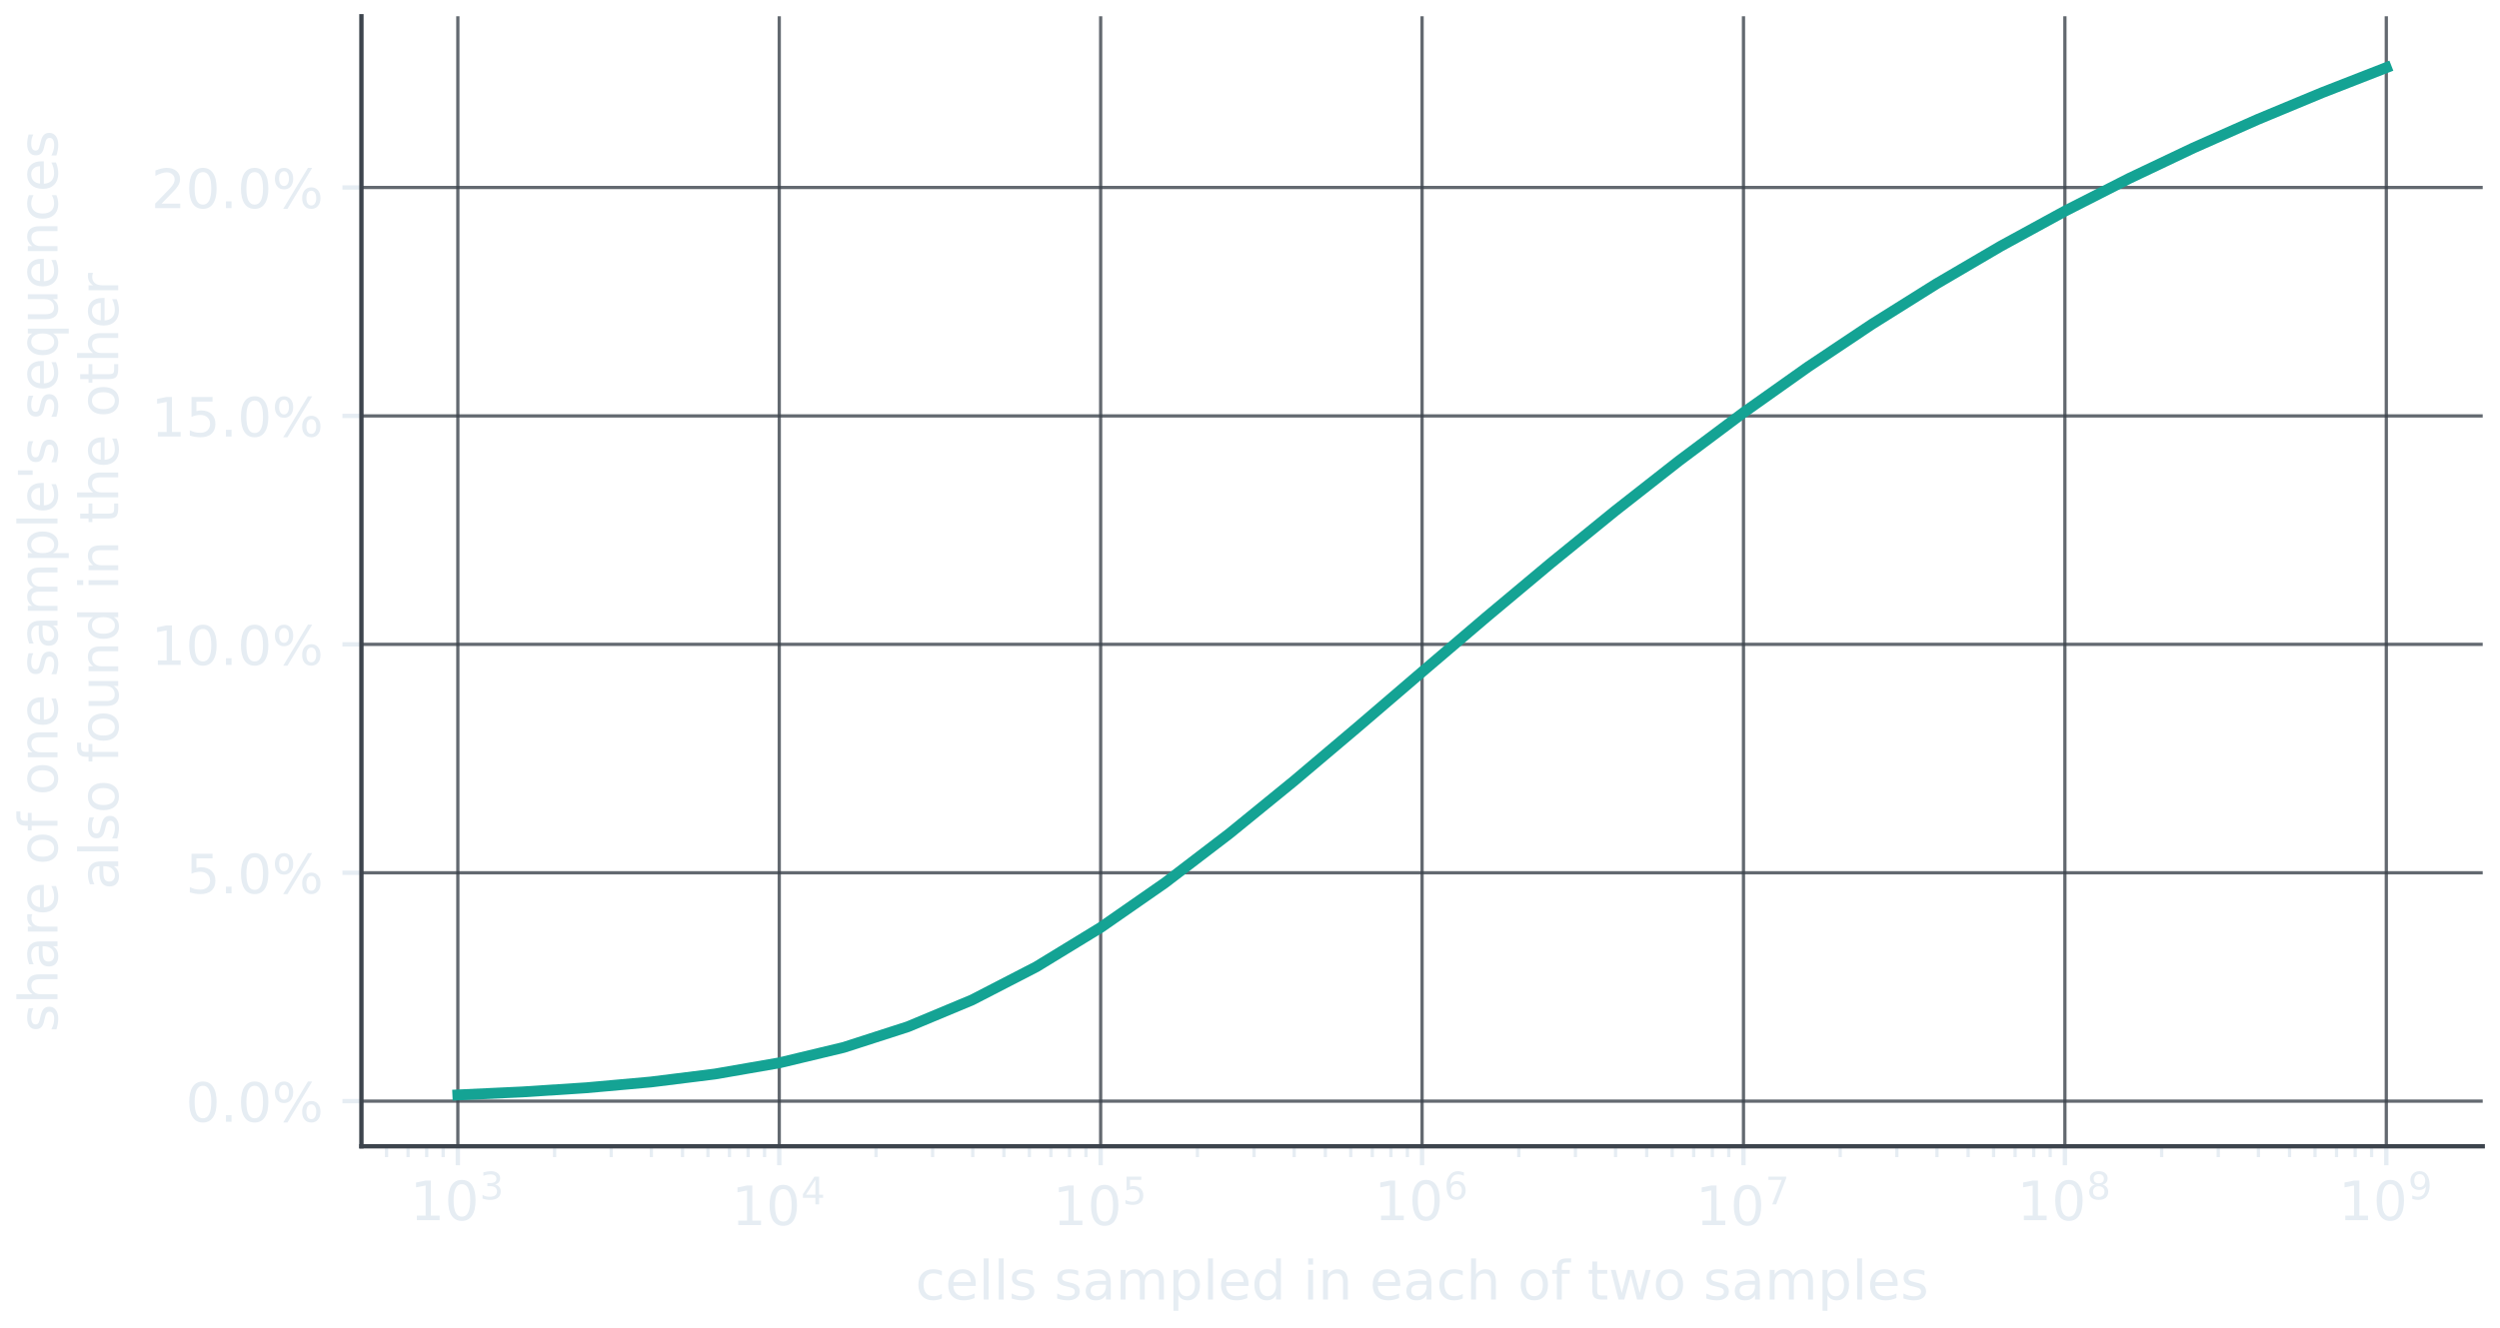
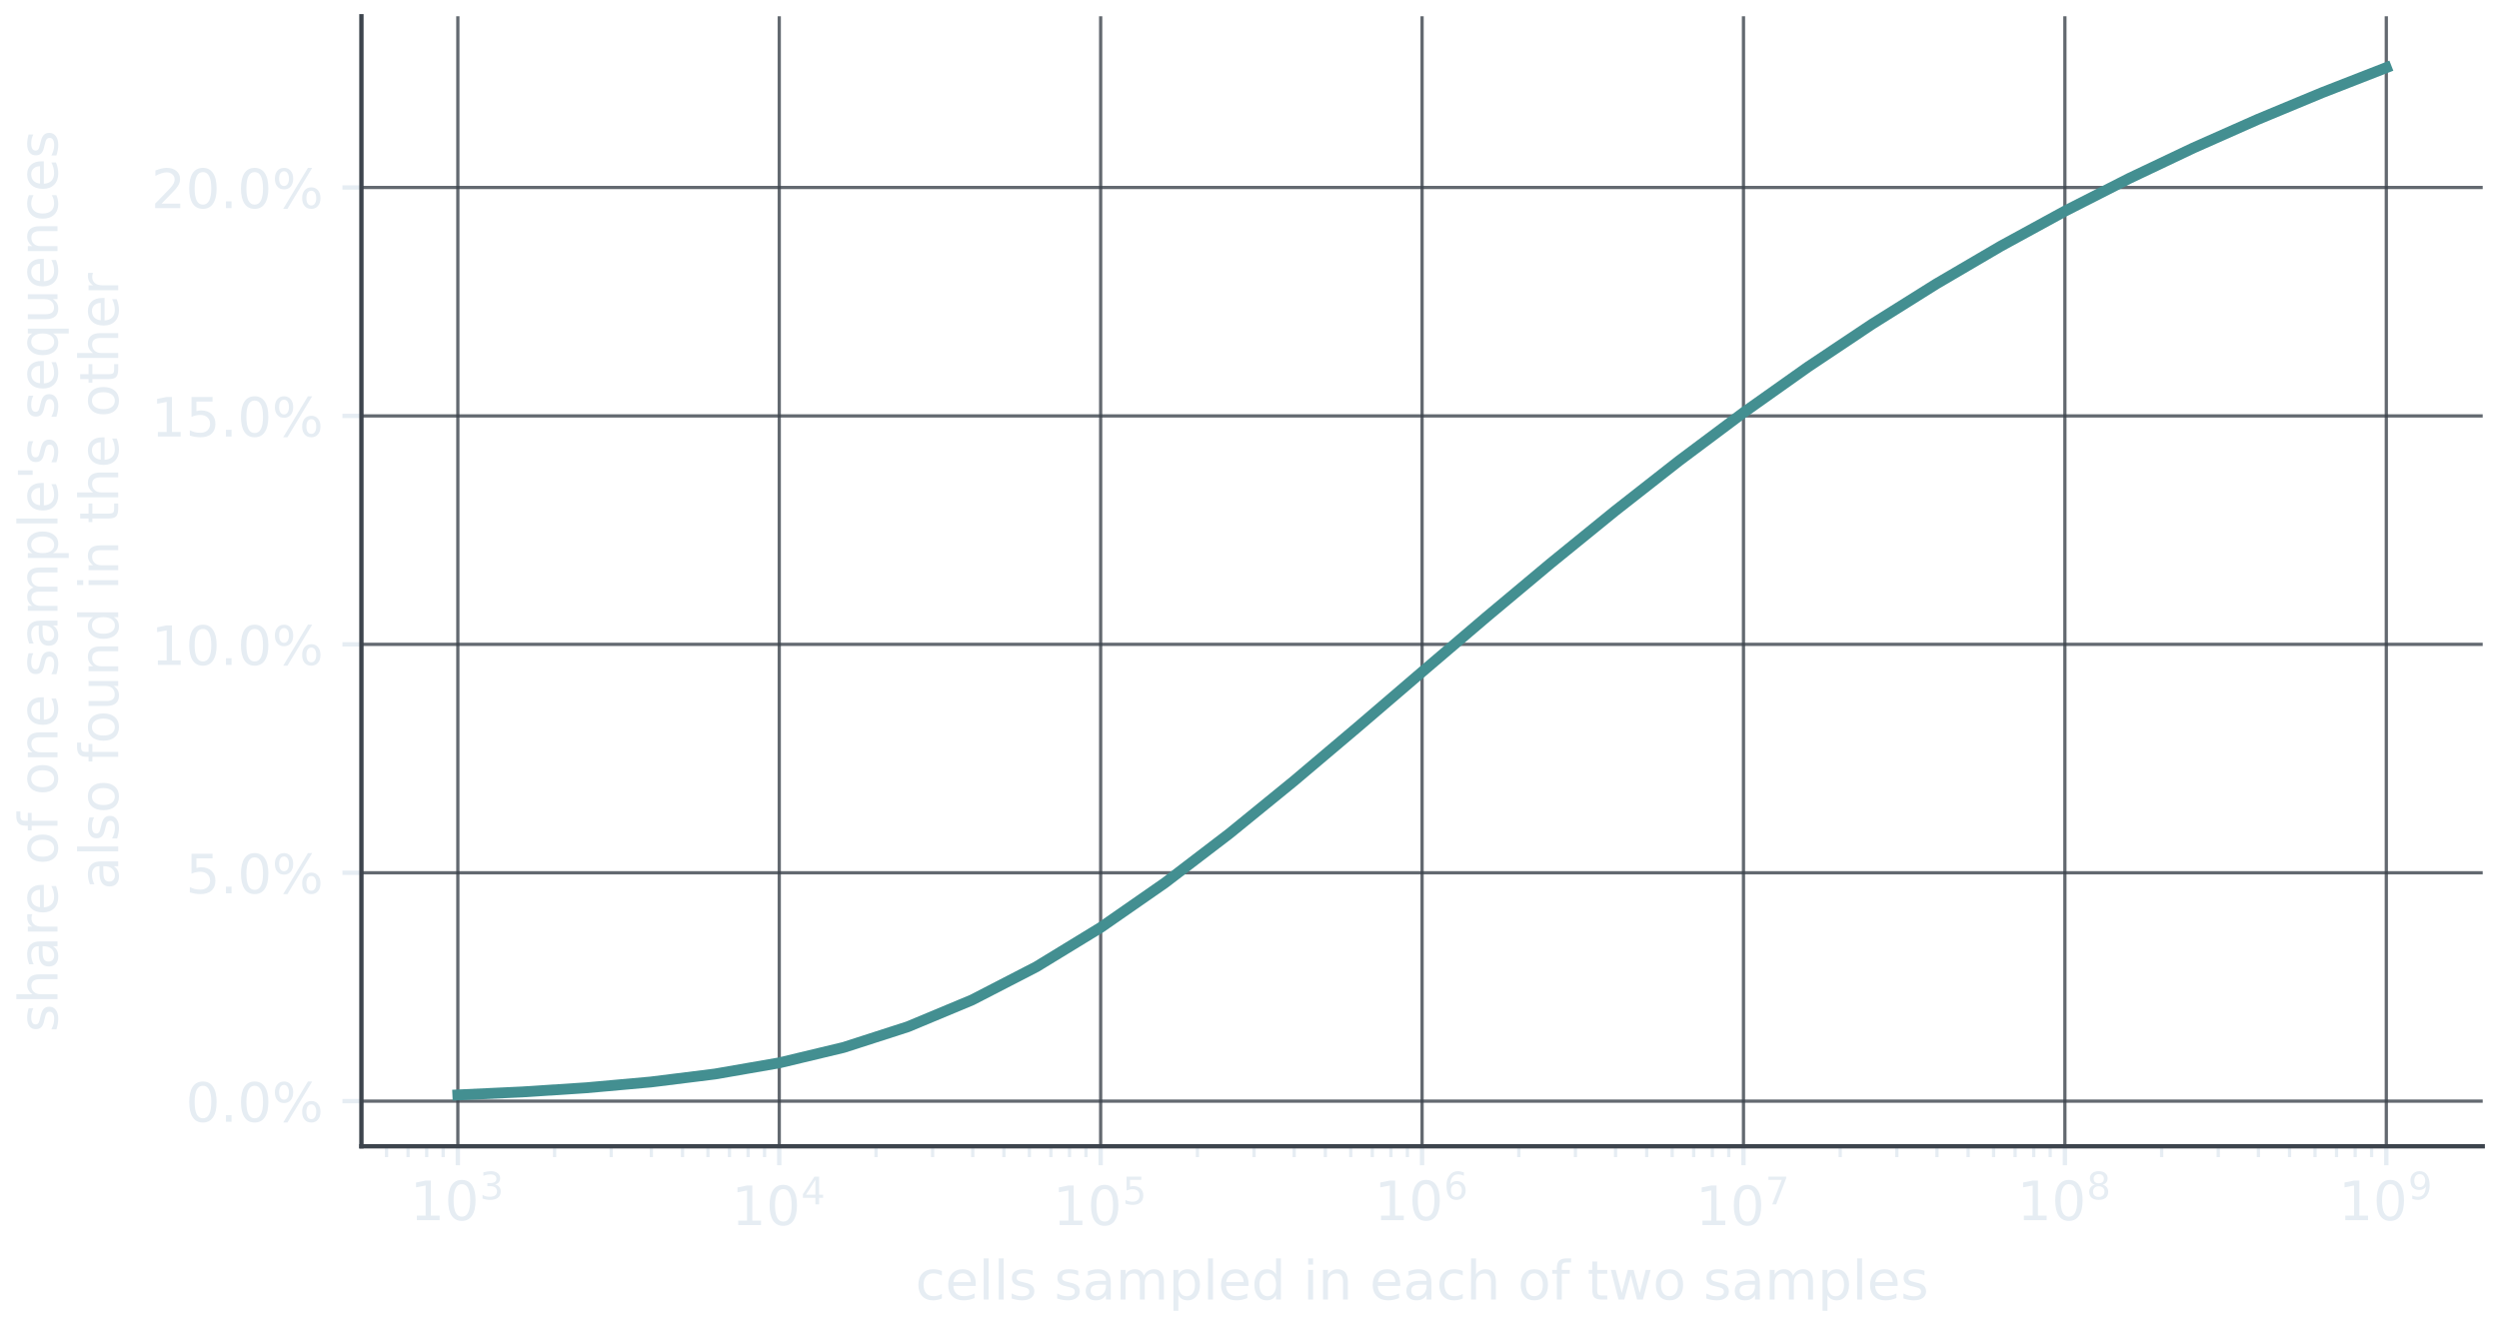
<svg xmlns="http://www.w3.org/2000/svg" xmlns:xlink="http://www.w3.org/1999/xlink" width="460.8pt" height="244.8pt" viewBox="0 0 460.8 244.8" version="1.1">
  <defs>
    <style type="text/css">*{stroke-linejoin: round; stroke-linecap: butt}</style>
  </defs>
  <g id="figure_1">
    <g id="patch_1">
      <path d="M 0 244.8  L 460.8 244.8  L 460.8 0  L 0 0  L 0 244.8  z " style="fill: none; opacity: 0" />
    </g>
    <g id="axes_1">
      <g id="patch_2">
        <path d="M 66.643 211.444  L 457.8 211.444  L 457.8 3  L 66.643 3  L 66.643 211.444  z " style="fill: none" />
      </g>
      <g id="matplotlib.axis_1">
        <g id="xtick_1">
          <g id="line2d_1">
            <path d="M 84.423 211.444  L 84.423 3  " clip-path="url(#p7f8b8dac04)" style="fill: none; stroke: #3d444d; stroke-opacity: 0.8; stroke-width: 0.6; stroke-linecap: square" />
          </g>
          <g id="line2d_2">
            <defs>
              <path id="m35005625c3" d="M 0 0  L 0 3.5  " style="stroke: #e6edf3; stroke-width: 0.8" />
            </defs>
            <g>
              <use xlink:href="#m35005625c3" x="84.423" y="211.444" style="fill: #e6edf3; stroke: #e6edf3; stroke-width: 0.8" />
            </g>
          </g>
          <g id="text_1">
            <g style="fill: #e6edf3" transform="translate(75.6232 226.0419)">
              <text>
                <tspan x="0" y="-0.977" style="font-size: 10px; font-family: 'DejaVu Sans'; fill: #e6edf3">1</tspan>
                <tspan x="6.362" y="-0.977" style="font-size: 10px; font-family: 'DejaVu Sans'; fill: #e6edf3">0</tspan>
                <tspan x="12.82" y="-4.805" style="font-size: 7px; font-family: 'DejaVu Sans'; fill: #e6edf3">3</tspan>
              </text>
            </g>
          </g>
        </g>
        <g id="xtick_2">
          <g id="line2d_3">
            <path d="M 143.689 211.444  L 143.689 3  " clip-path="url(#p7f8b8dac04)" style="fill: none; stroke: #3d444d; stroke-opacity: 0.8; stroke-width: 0.6; stroke-linecap: square" />
          </g>
          <g id="line2d_4">
            <g>
              <use xlink:href="#m35005625c3" x="143.689" y="211.444" style="fill: #e6edf3; stroke: #e6edf3; stroke-width: 0.8" />
            </g>
          </g>
          <g id="text_2">
            <g style="fill: #e6edf3" transform="translate(134.8893 226.0419)">
              <text>
                <tspan x="0" y="-0.064" style="font-size: 10px; font-family: 'DejaVu Sans'; fill: #e6edf3">1</tspan>
                <tspan x="6.362" y="-0.064" style="font-size: 10px; font-family: 'DejaVu Sans'; fill: #e6edf3">0</tspan>
                <tspan x="12.82" y="-3.892" style="font-size: 7px; font-family: 'DejaVu Sans'; fill: #e6edf3">4</tspan>
              </text>
            </g>
          </g>
        </g>
        <g id="xtick_3">
          <g id="line2d_5">
            <path d="M 202.955 211.444  L 202.955 3  " clip-path="url(#p7f8b8dac04)" style="fill: none; stroke: #3d444d; stroke-opacity: 0.8; stroke-width: 0.6; stroke-linecap: square" />
          </g>
          <g id="line2d_6">
            <g>
              <use xlink:href="#m35005625c3" x="202.955" y="211.444" style="fill: #e6edf3; stroke: #e6edf3; stroke-width: 0.8" />
            </g>
          </g>
          <g id="text_3">
            <g style="fill: #e6edf3" transform="translate(194.1554 226.0419)">
              <text>
                <tspan x="0" y="-0.064" style="font-size: 10px; font-family: 'DejaVu Sans'; fill: #e6edf3">1</tspan>
                <tspan x="6.362" y="-0.064" style="font-size: 10px; font-family: 'DejaVu Sans'; fill: #e6edf3">0</tspan>
                <tspan x="12.82" y="-3.892" style="font-size: 7px; font-family: 'DejaVu Sans'; fill: #e6edf3">5</tspan>
              </text>
            </g>
          </g>
        </g>
        <g id="xtick_4">
          <g id="line2d_7">
            <path d="M 262.222 211.444  L 262.222 3  " clip-path="url(#p7f8b8dac04)" style="fill: none; stroke: #3d444d; stroke-opacity: 0.8; stroke-width: 0.6; stroke-linecap: square" />
          </g>
          <g id="line2d_8">
            <g>
              <use xlink:href="#m35005625c3" x="262.222" y="211.444" style="fill: #e6edf3; stroke: #e6edf3; stroke-width: 0.8" />
            </g>
          </g>
          <g id="text_4">
            <g style="fill: #e6edf3" transform="translate(253.4216 226.0419)">
              <text>
                <tspan x="0" y="-0.977" style="font-size: 10px; font-family: 'DejaVu Sans'; fill: #e6edf3">1</tspan>
                <tspan x="6.362" y="-0.977" style="font-size: 10px; font-family: 'DejaVu Sans'; fill: #e6edf3">0</tspan>
                <tspan x="12.82" y="-4.805" style="font-size: 7px; font-family: 'DejaVu Sans'; fill: #e6edf3">6</tspan>
              </text>
            </g>
          </g>
        </g>
        <g id="xtick_5">
          <g id="line2d_9">
            <path d="M 321.488 211.444  L 321.488 3  " clip-path="url(#p7f8b8dac04)" style="fill: none; stroke: #3d444d; stroke-opacity: 0.8; stroke-width: 0.6; stroke-linecap: square" />
          </g>
          <g id="line2d_10">
            <g>
              <use xlink:href="#m35005625c3" x="321.488" y="211.444" style="fill: #e6edf3; stroke: #e6edf3; stroke-width: 0.8" />
            </g>
          </g>
          <g id="text_5">
            <g style="fill: #e6edf3" transform="translate(312.6877 226.0419)">
              <text>
                <tspan x="0" y="-0.064" style="font-size: 10px; font-family: 'DejaVu Sans'; fill: #e6edf3">1</tspan>
                <tspan x="6.362" y="-0.064" style="font-size: 10px; font-family: 'DejaVu Sans'; fill: #e6edf3">0</tspan>
                <tspan x="12.82" y="-3.892" style="font-size: 7px; font-family: 'DejaVu Sans'; fill: #e6edf3">7</tspan>
              </text>
            </g>
          </g>
        </g>
        <g id="xtick_6">
          <g id="line2d_11">
            <path d="M 380.754 211.444  L 380.754 3  " clip-path="url(#p7f8b8dac04)" style="fill: none; stroke: #3d444d; stroke-opacity: 0.8; stroke-width: 0.6; stroke-linecap: square" />
          </g>
          <g id="line2d_12">
            <g>
              <use xlink:href="#m35005625c3" x="380.754" y="211.444" style="fill: #e6edf3; stroke: #e6edf3; stroke-width: 0.8" />
            </g>
          </g>
          <g id="text_6">
            <g style="fill: #e6edf3" transform="translate(371.9538 226.0419)">
              <text>
                <tspan x="0" y="-0.977" style="font-size: 10px; font-family: 'DejaVu Sans'; fill: #e6edf3">1</tspan>
                <tspan x="6.362" y="-0.977" style="font-size: 10px; font-family: 'DejaVu Sans'; fill: #e6edf3">0</tspan>
                <tspan x="12.82" y="-4.805" style="font-size: 7px; font-family: 'DejaVu Sans'; fill: #e6edf3">8</tspan>
              </text>
            </g>
          </g>
        </g>
        <g id="xtick_7">
          <g id="line2d_13">
            <path d="M 440.02 211.444  L 440.02 3  " clip-path="url(#p7f8b8dac04)" style="fill: none; stroke: #3d444d; stroke-opacity: 0.8; stroke-width: 0.6; stroke-linecap: square" />
          </g>
          <g id="line2d_14">
            <g>
              <use xlink:href="#m35005625c3" x="440.02" y="211.444" style="fill: #e6edf3; stroke: #e6edf3; stroke-width: 0.8" />
            </g>
          </g>
          <g id="text_7">
            <g style="fill: #e6edf3" transform="translate(431.2199 226.0419)">
              <text>
                <tspan x="0" y="-0.977" style="font-size: 10px; font-family: 'DejaVu Sans'; fill: #e6edf3">1</tspan>
                <tspan x="6.362" y="-0.977" style="font-size: 10px; font-family: 'DejaVu Sans'; fill: #e6edf3">0</tspan>
                <tspan x="12.82" y="-4.805" style="font-size: 7px; font-family: 'DejaVu Sans'; fill: #e6edf3">9</tspan>
              </text>
            </g>
          </g>
        </g>
        <g id="xtick_8">
          <g id="line2d_15">
            <defs>
              <path id="m36491c9b30" d="M 0 0  L 0 2  " style="stroke: #e6edf3; stroke-width: 0.6" />
            </defs>
            <g>
              <use xlink:href="#m36491c9b30" x="71.275" y="211.444" style="fill: #e6edf3; stroke: #e6edf3; stroke-width: 0.6" />
            </g>
          </g>
        </g>
        <g id="xtick_9">
          <g id="line2d_16">
            <g>
              <use xlink:href="#m36491c9b30" x="75.243" y="211.444" style="fill: #e6edf3; stroke: #e6edf3; stroke-width: 0.6" />
            </g>
          </g>
        </g>
        <g id="xtick_10">
          <g id="line2d_17">
            <g>
              <use xlink:href="#m36491c9b30" x="78.68" y="211.444" style="fill: #e6edf3; stroke: #e6edf3; stroke-width: 0.6" />
            </g>
          </g>
        </g>
        <g id="xtick_11">
          <g id="line2d_18">
            <g>
              <use xlink:href="#m36491c9b30" x="81.711" y="211.444" style="fill: #e6edf3; stroke: #e6edf3; stroke-width: 0.6" />
            </g>
          </g>
        </g>
        <g id="xtick_12">
          <g id="line2d_19">
            <g>
              <use xlink:href="#m36491c9b30" x="102.264" y="211.444" style="fill: #e6edf3; stroke: #e6edf3; stroke-width: 0.6" />
            </g>
          </g>
        </g>
        <g id="xtick_13">
          <g id="line2d_20">
            <g>
              <use xlink:href="#m36491c9b30" x="112.7" y="211.444" style="fill: #e6edf3; stroke: #e6edf3; stroke-width: 0.6" />
            </g>
          </g>
        </g>
        <g id="xtick_14">
          <g id="line2d_21">
            <g>
              <use xlink:href="#m36491c9b30" x="120.105" y="211.444" style="fill: #e6edf3; stroke: #e6edf3; stroke-width: 0.6" />
            </g>
          </g>
        </g>
        <g id="xtick_15">
          <g id="line2d_22">
            <g>
              <use xlink:href="#m36491c9b30" x="125.848" y="211.444" style="fill: #e6edf3; stroke: #e6edf3; stroke-width: 0.6" />
            </g>
          </g>
        </g>
        <g id="xtick_16">
          <g id="line2d_23">
            <g>
              <use xlink:href="#m36491c9b30" x="130.541" y="211.444" style="fill: #e6edf3; stroke: #e6edf3; stroke-width: 0.6" />
            </g>
          </g>
        </g>
        <g id="xtick_17">
          <g id="line2d_24">
            <g>
              <use xlink:href="#m36491c9b30" x="134.509" y="211.444" style="fill: #e6edf3; stroke: #e6edf3; stroke-width: 0.6" />
            </g>
          </g>
        </g>
        <g id="xtick_18">
          <g id="line2d_25">
            <g>
              <use xlink:href="#m36491c9b30" x="137.946" y="211.444" style="fill: #e6edf3; stroke: #e6edf3; stroke-width: 0.6" />
            </g>
          </g>
        </g>
        <g id="xtick_19">
          <g id="line2d_26">
            <g>
              <use xlink:href="#m36491c9b30" x="140.977" y="211.444" style="fill: #e6edf3; stroke: #e6edf3; stroke-width: 0.6" />
            </g>
          </g>
        </g>
        <g id="xtick_20">
          <g id="line2d_27">
            <g>
              <use xlink:href="#m36491c9b30" x="161.53" y="211.444" style="fill: #e6edf3; stroke: #e6edf3; stroke-width: 0.6" />
            </g>
          </g>
        </g>
        <g id="xtick_21">
          <g id="line2d_28">
            <g>
              <use xlink:href="#m36491c9b30" x="171.966" y="211.444" style="fill: #e6edf3; stroke: #e6edf3; stroke-width: 0.6" />
            </g>
          </g>
        </g>
        <g id="xtick_22">
          <g id="line2d_29">
            <g>
              <use xlink:href="#m36491c9b30" x="179.371" y="211.444" style="fill: #e6edf3; stroke: #e6edf3; stroke-width: 0.6" />
            </g>
          </g>
        </g>
        <g id="xtick_23">
          <g id="line2d_30">
            <g>
              <use xlink:href="#m36491c9b30" x="185.115" y="211.444" style="fill: #e6edf3; stroke: #e6edf3; stroke-width: 0.6" />
            </g>
          </g>
        </g>
        <g id="xtick_24">
          <g id="line2d_31">
            <g>
              <use xlink:href="#m36491c9b30" x="189.807" y="211.444" style="fill: #e6edf3; stroke: #e6edf3; stroke-width: 0.6" />
            </g>
          </g>
        </g>
        <g id="xtick_25">
          <g id="line2d_32">
            <g>
              <use xlink:href="#m36491c9b30" x="193.775" y="211.444" style="fill: #e6edf3; stroke: #e6edf3; stroke-width: 0.6" />
            </g>
          </g>
        </g>
        <g id="xtick_26">
          <g id="line2d_33">
            <g>
              <use xlink:href="#m36491c9b30" x="197.212" y="211.444" style="fill: #e6edf3; stroke: #e6edf3; stroke-width: 0.6" />
            </g>
          </g>
        </g>
        <g id="xtick_27">
          <g id="line2d_34">
            <g>
              <use xlink:href="#m36491c9b30" x="200.244" y="211.444" style="fill: #e6edf3; stroke: #e6edf3; stroke-width: 0.6" />
            </g>
          </g>
        </g>
        <g id="xtick_28">
          <g id="line2d_35">
            <g>
              <use xlink:href="#m36491c9b30" x="220.796" y="211.444" style="fill: #e6edf3; stroke: #e6edf3; stroke-width: 0.6" />
            </g>
          </g>
        </g>
        <g id="xtick_29">
          <g id="line2d_36">
            <g>
              <use xlink:href="#m36491c9b30" x="231.233" y="211.444" style="fill: #e6edf3; stroke: #e6edf3; stroke-width: 0.6" />
            </g>
          </g>
        </g>
        <g id="xtick_30">
          <g id="line2d_37">
            <g>
              <use xlink:href="#m36491c9b30" x="238.637" y="211.444" style="fill: #e6edf3; stroke: #e6edf3; stroke-width: 0.6" />
            </g>
          </g>
        </g>
        <g id="xtick_31">
          <g id="line2d_38">
            <g>
              <use xlink:href="#m36491c9b30" x="244.381" y="211.444" style="fill: #e6edf3; stroke: #e6edf3; stroke-width: 0.6" />
            </g>
          </g>
        </g>
        <g id="xtick_32">
          <g id="line2d_39">
            <g>
              <use xlink:href="#m36491c9b30" x="249.073" y="211.444" style="fill: #e6edf3; stroke: #e6edf3; stroke-width: 0.6" />
            </g>
          </g>
        </g>
        <g id="xtick_33">
          <g id="line2d_40">
            <g>
              <use xlink:href="#m36491c9b30" x="253.041" y="211.444" style="fill: #e6edf3; stroke: #e6edf3; stroke-width: 0.6" />
            </g>
          </g>
        </g>
        <g id="xtick_34">
          <g id="line2d_41">
            <g>
              <use xlink:href="#m36491c9b30" x="256.478" y="211.444" style="fill: #e6edf3; stroke: #e6edf3; stroke-width: 0.6" />
            </g>
          </g>
        </g>
        <g id="xtick_35">
          <g id="line2d_42">
            <g>
              <use xlink:href="#m36491c9b30" x="259.51" y="211.444" style="fill: #e6edf3; stroke: #e6edf3; stroke-width: 0.6" />
            </g>
          </g>
        </g>
        <g id="xtick_36">
          <g id="line2d_43">
            <g>
              <use xlink:href="#m36491c9b30" x="280.062" y="211.444" style="fill: #e6edf3; stroke: #e6edf3; stroke-width: 0.6" />
            </g>
          </g>
        </g>
        <g id="xtick_37">
          <g id="line2d_44">
            <g>
              <use xlink:href="#m36491c9b30" x="290.499" y="211.444" style="fill: #e6edf3; stroke: #e6edf3; stroke-width: 0.6" />
            </g>
          </g>
        </g>
        <g id="xtick_38">
          <g id="line2d_45">
            <g>
              <use xlink:href="#m36491c9b30" x="297.903" y="211.444" style="fill: #e6edf3; stroke: #e6edf3; stroke-width: 0.6" />
            </g>
          </g>
        </g>
        <g id="xtick_39">
          <g id="line2d_46">
            <g>
              <use xlink:href="#m36491c9b30" x="303.647" y="211.444" style="fill: #e6edf3; stroke: #e6edf3; stroke-width: 0.6" />
            </g>
          </g>
        </g>
        <g id="xtick_40">
          <g id="line2d_47">
            <g>
              <use xlink:href="#m36491c9b30" x="308.34" y="211.444" style="fill: #e6edf3; stroke: #e6edf3; stroke-width: 0.6" />
            </g>
          </g>
        </g>
        <g id="xtick_41">
          <g id="line2d_48">
            <g>
              <use xlink:href="#m36491c9b30" x="312.307" y="211.444" style="fill: #e6edf3; stroke: #e6edf3; stroke-width: 0.6" />
            </g>
          </g>
        </g>
        <g id="xtick_42">
          <g id="line2d_49">
            <g>
              <use xlink:href="#m36491c9b30" x="315.744" y="211.444" style="fill: #e6edf3; stroke: #e6edf3; stroke-width: 0.6" />
            </g>
          </g>
        </g>
        <g id="xtick_43">
          <g id="line2d_50">
            <g>
              <use xlink:href="#m36491c9b30" x="318.776" y="211.444" style="fill: #e6edf3; stroke: #e6edf3; stroke-width: 0.6" />
            </g>
          </g>
        </g>
        <g id="xtick_44">
          <g id="line2d_51">
            <g>
              <use xlink:href="#m36491c9b30" x="339.329" y="211.444" style="fill: #e6edf3; stroke: #e6edf3; stroke-width: 0.6" />
            </g>
          </g>
        </g>
        <g id="xtick_45">
          <g id="line2d_52">
            <g>
              <use xlink:href="#m36491c9b30" x="349.765" y="211.444" style="fill: #e6edf3; stroke: #e6edf3; stroke-width: 0.6" />
            </g>
          </g>
        </g>
        <g id="xtick_46">
          <g id="line2d_53">
            <g>
              <use xlink:href="#m36491c9b30" x="357.169" y="211.444" style="fill: #e6edf3; stroke: #e6edf3; stroke-width: 0.6" />
            </g>
          </g>
        </g>
        <g id="xtick_47">
          <g id="line2d_54">
            <g>
              <use xlink:href="#m36491c9b30" x="362.913" y="211.444" style="fill: #e6edf3; stroke: #e6edf3; stroke-width: 0.6" />
            </g>
          </g>
        </g>
        <g id="xtick_48">
          <g id="line2d_55">
            <g>
              <use xlink:href="#m36491c9b30" x="367.606" y="211.444" style="fill: #e6edf3; stroke: #e6edf3; stroke-width: 0.6" />
            </g>
          </g>
        </g>
        <g id="xtick_49">
          <g id="line2d_56">
            <g>
              <use xlink:href="#m36491c9b30" x="371.573" y="211.444" style="fill: #e6edf3; stroke: #e6edf3; stroke-width: 0.6" />
            </g>
          </g>
        </g>
        <g id="xtick_50">
          <g id="line2d_57">
            <g>
              <use xlink:href="#m36491c9b30" x="375.01" y="211.444" style="fill: #e6edf3; stroke: #e6edf3; stroke-width: 0.6" />
            </g>
          </g>
        </g>
        <g id="xtick_51">
          <g id="line2d_58">
            <g>
              <use xlink:href="#m36491c9b30" x="378.042" y="211.444" style="fill: #e6edf3; stroke: #e6edf3; stroke-width: 0.6" />
            </g>
          </g>
        </g>
        <g id="xtick_52">
          <g id="line2d_59">
            <g>
              <use xlink:href="#m36491c9b30" x="398.595" y="211.444" style="fill: #e6edf3; stroke: #e6edf3; stroke-width: 0.6" />
            </g>
          </g>
        </g>
        <g id="xtick_53">
          <g id="line2d_60">
            <g>
              <use xlink:href="#m36491c9b30" x="409.031" y="211.444" style="fill: #e6edf3; stroke: #e6edf3; stroke-width: 0.6" />
            </g>
          </g>
        </g>
        <g id="xtick_54">
          <g id="line2d_61">
            <g>
              <use xlink:href="#m36491c9b30" x="416.436" y="211.444" style="fill: #e6edf3; stroke: #e6edf3; stroke-width: 0.6" />
            </g>
          </g>
        </g>
        <g id="xtick_55">
          <g id="line2d_62">
            <g>
              <use xlink:href="#m36491c9b30" x="422.179" y="211.444" style="fill: #e6edf3; stroke: #e6edf3; stroke-width: 0.6" />
            </g>
          </g>
        </g>
        <g id="xtick_56">
          <g id="line2d_63">
            <g>
              <use xlink:href="#m36491c9b30" x="426.872" y="211.444" style="fill: #e6edf3; stroke: #e6edf3; stroke-width: 0.6" />
            </g>
          </g>
        </g>
        <g id="xtick_57">
          <g id="line2d_64">
            <g>
              <use xlink:href="#m36491c9b30" x="430.839" y="211.444" style="fill: #e6edf3; stroke: #e6edf3; stroke-width: 0.6" />
            </g>
          </g>
        </g>
        <g id="xtick_58">
          <g id="line2d_65">
            <g>
              <use xlink:href="#m36491c9b30" x="434.276" y="211.444" style="fill: #e6edf3; stroke: #e6edf3; stroke-width: 0.6" />
            </g>
          </g>
        </g>
        <g id="xtick_59">
          <g id="line2d_66">
            <g>
              <use xlink:href="#m36491c9b30" x="437.308" y="211.444" style="fill: #e6edf3; stroke: #e6edf3; stroke-width: 0.6" />
            </g>
          </g>
        </g>
        <g id="text_8">
          <text style="font-size: 10px; font-family: 'DejaVu Sans', 'Bitstream Vera Sans', 'Computer Modern Sans Serif', 'Lucida Grande', 'Verdana', 'Geneva', 'Lucid', 'Arial', 'Helvetica', 'Avant Garde', sans-serif; text-anchor: middle; fill: #e6edf3" x="262.222" y="239.72" transform="rotate(-0 262.2216 239.7201)">cells sampled in each of two samples</text>
        </g>
      </g>
      <g id="matplotlib.axis_2">
        <g id="ytick_1">
          <g id="line2d_67">
            <path d="M 66.643 203.119  L 457.8 203.119  " clip-path="url(#p7f8b8dac04)" style="fill: none; stroke: #3d444d; stroke-opacity: 0.8; stroke-width: 0.6; stroke-linecap: square" />
          </g>
          <g id="line2d_68">
            <defs>
              <path id="m396aa5f46c" d="M 0 0  L -3.5 0  " style="stroke: #e6edf3; stroke-width: 0.8" />
            </defs>
            <g>
              <use xlink:href="#m396aa5f46c" x="66.643" y="203.119" style="fill: #e6edf3; stroke: #e6edf3; stroke-width: 0.8" />
            </g>
          </g>
          <g id="text_9">
            <text style="font-size: 10px; font-family: 'DejaVu Sans', 'Bitstream Vera Sans', 'Computer Modern Sans Serif', 'Lucida Grande', 'Verdana', 'Geneva', 'Lucid', 'Arial', 'Helvetica', 'Avant Garde', sans-serif; text-anchor: end; fill: #e6edf3" x="59.643" y="206.919" transform="rotate(-0 59.64337 206.9186)">0.0%</text>
          </g>
        </g>
        <g id="ytick_2">
          <g id="line2d_69">
            <path d="M 66.643 160.987  L 457.8 160.987  " clip-path="url(#p7f8b8dac04)" style="fill: none; stroke: #3d444d; stroke-opacity: 0.8; stroke-width: 0.6; stroke-linecap: square" />
          </g>
          <g id="line2d_70">
            <g>
              <use xlink:href="#m396aa5f46c" x="66.643" y="160.987" style="fill: #e6edf3; stroke: #e6edf3; stroke-width: 0.8" />
            </g>
          </g>
          <g id="text_10">
            <text style="font-size: 10px; font-family: 'DejaVu Sans', 'Bitstream Vera Sans', 'Computer Modern Sans Serif', 'Lucida Grande', 'Verdana', 'Geneva', 'Lucid', 'Arial', 'Helvetica', 'Avant Garde', sans-serif; text-anchor: end; fill: #e6edf3" x="59.643" y="164.786" transform="rotate(-0 59.64337 164.7861)">5.0%</text>
          </g>
        </g>
        <g id="ytick_3">
          <g id="line2d_71">
            <path d="M 66.643 118.854  L 457.8 118.854  " clip-path="url(#p7f8b8dac04)" style="fill: none; stroke: #3d444d; stroke-opacity: 0.8; stroke-width: 0.6; stroke-linecap: square" />
          </g>
          <g id="line2d_72">
            <g>
              <use xlink:href="#m396aa5f46c" x="66.643" y="118.854" style="fill: #e6edf3; stroke: #e6edf3; stroke-width: 0.8" />
            </g>
          </g>
          <g id="text_11">
            <text style="font-size: 10px; font-family: 'DejaVu Sans', 'Bitstream Vera Sans', 'Computer Modern Sans Serif', 'Lucida Grande', 'Verdana', 'Geneva', 'Lucid', 'Arial', 'Helvetica', 'Avant Garde', sans-serif; text-anchor: end; fill: #e6edf3" x="59.643" y="122.654" transform="rotate(-0 59.64337 122.6536)">10.0%</text>
          </g>
        </g>
        <g id="ytick_4">
          <g id="line2d_73">
            <path d="M 66.643 76.722  L 457.8 76.722  " clip-path="url(#p7f8b8dac04)" style="fill: none; stroke: #3d444d; stroke-opacity: 0.8; stroke-width: 0.6; stroke-linecap: square" />
          </g>
          <g id="line2d_74">
            <g>
              <use xlink:href="#m396aa5f46c" x="66.643" y="76.722" style="fill: #e6edf3; stroke: #e6edf3; stroke-width: 0.8" />
            </g>
          </g>
          <g id="text_12">
            <text style="font-size: 10px; font-family: 'DejaVu Sans', 'Bitstream Vera Sans', 'Computer Modern Sans Serif', 'Lucida Grande', 'Verdana', 'Geneva', 'Lucid', 'Arial', 'Helvetica', 'Avant Garde', sans-serif; text-anchor: end; fill: #e6edf3" x="59.643" y="80.521" transform="rotate(-0 59.64337 80.52109)">15.0%</text>
          </g>
        </g>
        <g id="ytick_5">
          <g id="line2d_75">
            <path d="M 66.643 34.589  L 457.8 34.589  " clip-path="url(#p7f8b8dac04)" style="fill: none; stroke: #3d444d; stroke-opacity: 0.8; stroke-width: 0.6; stroke-linecap: square" />
          </g>
          <g id="line2d_76">
            <g>
              <use xlink:href="#m396aa5f46c" x="66.643" y="34.589" style="fill: #e6edf3; stroke: #e6edf3; stroke-width: 0.8" />
            </g>
          </g>
          <g id="text_13">
            <text style="font-size: 10px; font-family: 'DejaVu Sans', 'Bitstream Vera Sans', 'Computer Modern Sans Serif', 'Lucida Grande', 'Verdana', 'Geneva', 'Lucid', 'Arial', 'Helvetica', 'Avant Garde', sans-serif; text-anchor: end; fill: #e6edf3" x="59.643" y="38.389" transform="rotate(-0 59.64337 38.38858)">20.0%</text>
          </g>
        </g>
        <g id="text_14">
          <text style="font-size: 10px; font-family: 'DejaVu Sans', 'Bitstream Vera Sans', 'Computer Modern Sans Serif', 'Lucida Grande', 'Verdana', 'Geneva', 'Lucid', 'Arial', 'Helvetica', 'Avant Garde', sans-serif; fill: #e6edf3" transform="translate(10.59868 190.4172) rotate(-90)">share of one sample's sequences</text>
          <text style="font-size: 10px; font-family: 'DejaVu Sans', 'Bitstream Vera Sans', 'Computer Modern Sans Serif', 'Lucida Grande', 'Verdana', 'Geneva', 'Lucid', 'Arial', 'Helvetica', 'Avant Garde', sans-serif; fill: #e6edf3" transform="translate(21.79649 164.1102) rotate(-90)">also found in the other</text>
        </g>
      </g>
      <g id="line2d_77">
-         <path d="M 84.423 201.969  L 96.276 201.417  L 108.13 200.648  L 119.983 199.586  L 131.836 198.11  L 143.689 196.053  L 155.543 193.214  L 167.396 189.392  L 179.249 184.446  L 191.102 178.33  L 202.955 171.089  L 214.809 162.846  L 226.662 153.786  L 238.515 144.127  L 250.368 134.102  L 262.222 123.938  L 274.075 113.83  L 285.928 103.913  L 297.781 94.272  L 309.634 84.981  L 321.488 76.112  L 333.341 67.711  L 345.194 59.794  L 357.047 52.365  L 368.901 45.42  L 380.754 38.944  L 392.607 32.911  L 404.46 27.283  L 416.313 22.025  L 428.167 17.099  L 440.02 12.475  " clip-path="url(#p7f8b8dac04)" style="fill: none; stroke: #14a394; stroke-width: 2; stroke-linecap: square" />
+         <path d="M 84.423 201.969  L 96.276 201.417  L 108.13 200.648  L 119.983 199.586  L 131.836 198.11  L 143.689 196.053  L 155.543 193.214  L 167.396 189.392  L 179.249 184.446  L 191.102 178.33  L 202.955 171.089  L 214.809 162.846  L 226.662 153.786  L 238.515 144.127  L 250.368 134.102  L 262.222 123.938  L 274.075 113.83  L 285.928 103.913  L 297.781 94.272  L 309.634 84.981  L 321.488 76.112  L 333.341 67.711  L 345.194 59.794  L 357.047 52.365  L 368.901 45.42  L 380.754 38.944  L 392.607 32.911  L 404.46 27.283  L 416.313 22.025  L 428.167 17.099  L 440.02 12.475  " clip-path="url(#p7f8b8dac04)" style="fill: none; stroke: #438f91; stroke-width: 2; stroke-linecap: square" />
      </g>
      <g id="patch_3">
        <path d="M 66.643 211.444  L 66.643 3  " style="fill: none; stroke: #3d444d; stroke-width: 0.8; stroke-linejoin: miter; stroke-linecap: square" />
      </g>
      <g id="patch_4">
        <path d="M 66.643 211.444  L 457.8 211.444  " style="fill: none; stroke: #3d444d; stroke-width: 0.8; stroke-linejoin: miter; stroke-linecap: square" />
      </g>
    </g>
  </g>
  <defs>
    <clipPath id="p7f8b8dac04">
      <rect x="66.643" y="3" width="391.156" height="208.443" />
    </clipPath>
  </defs>
</svg>
